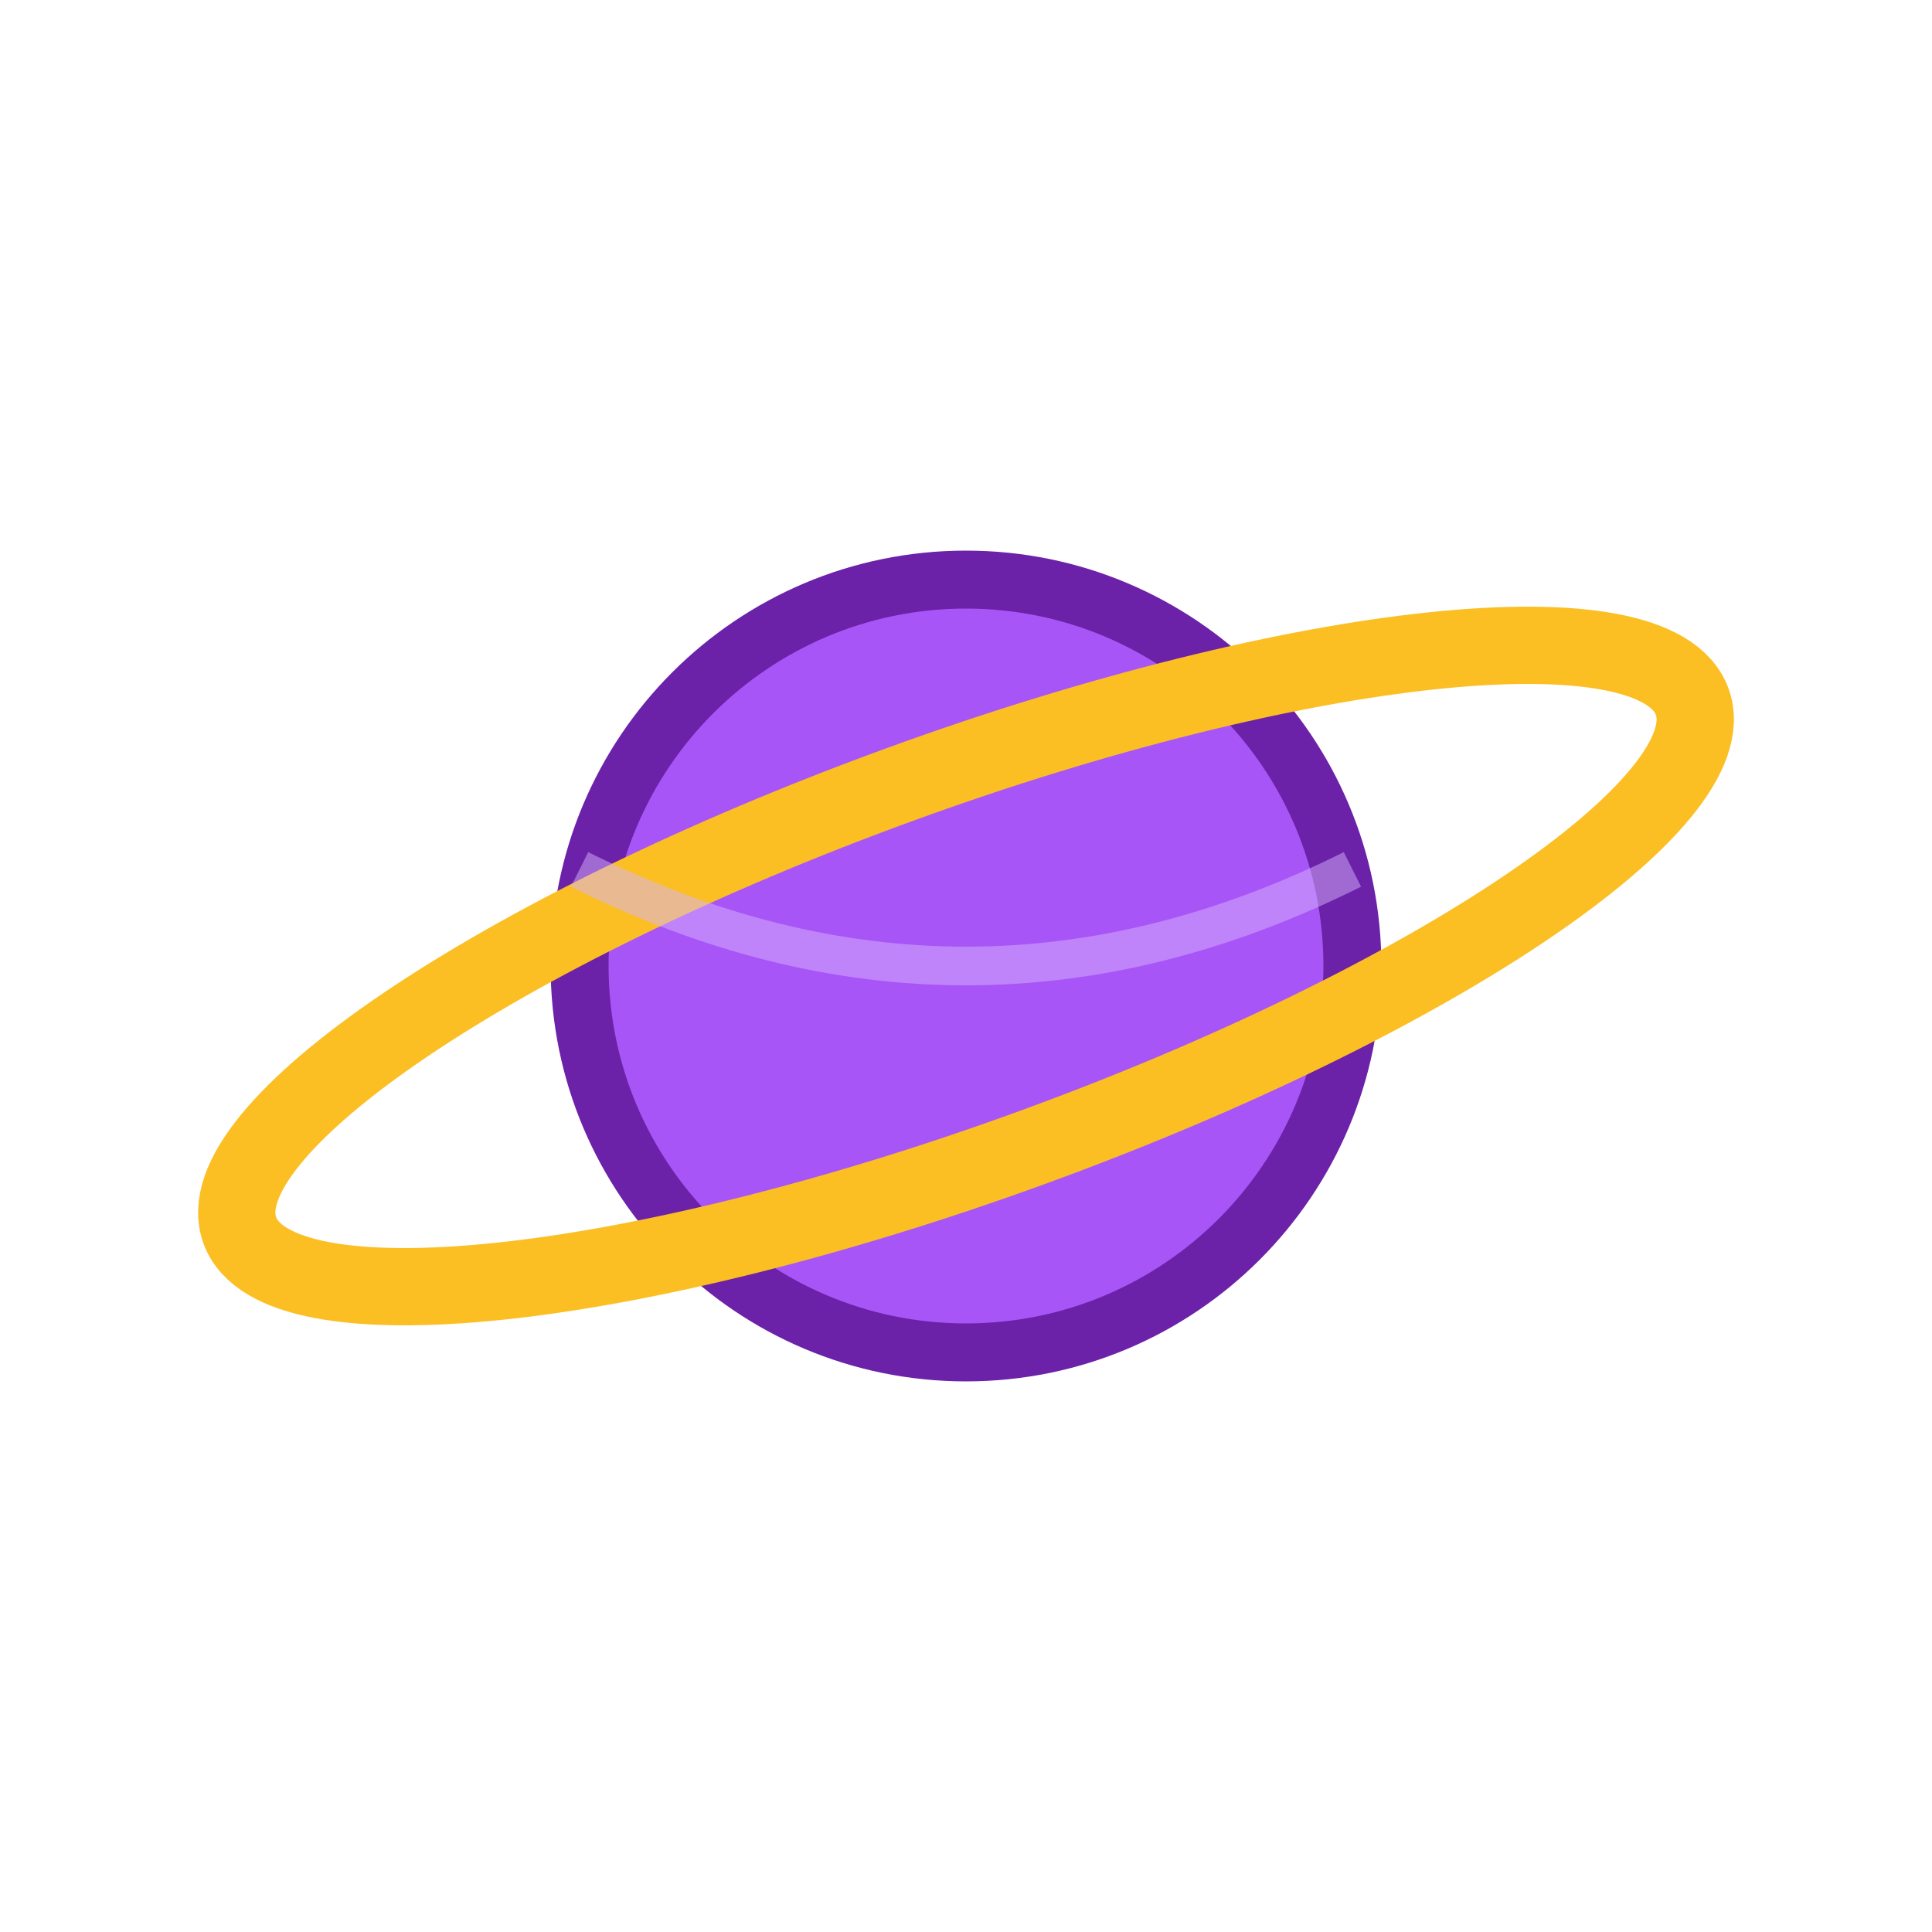
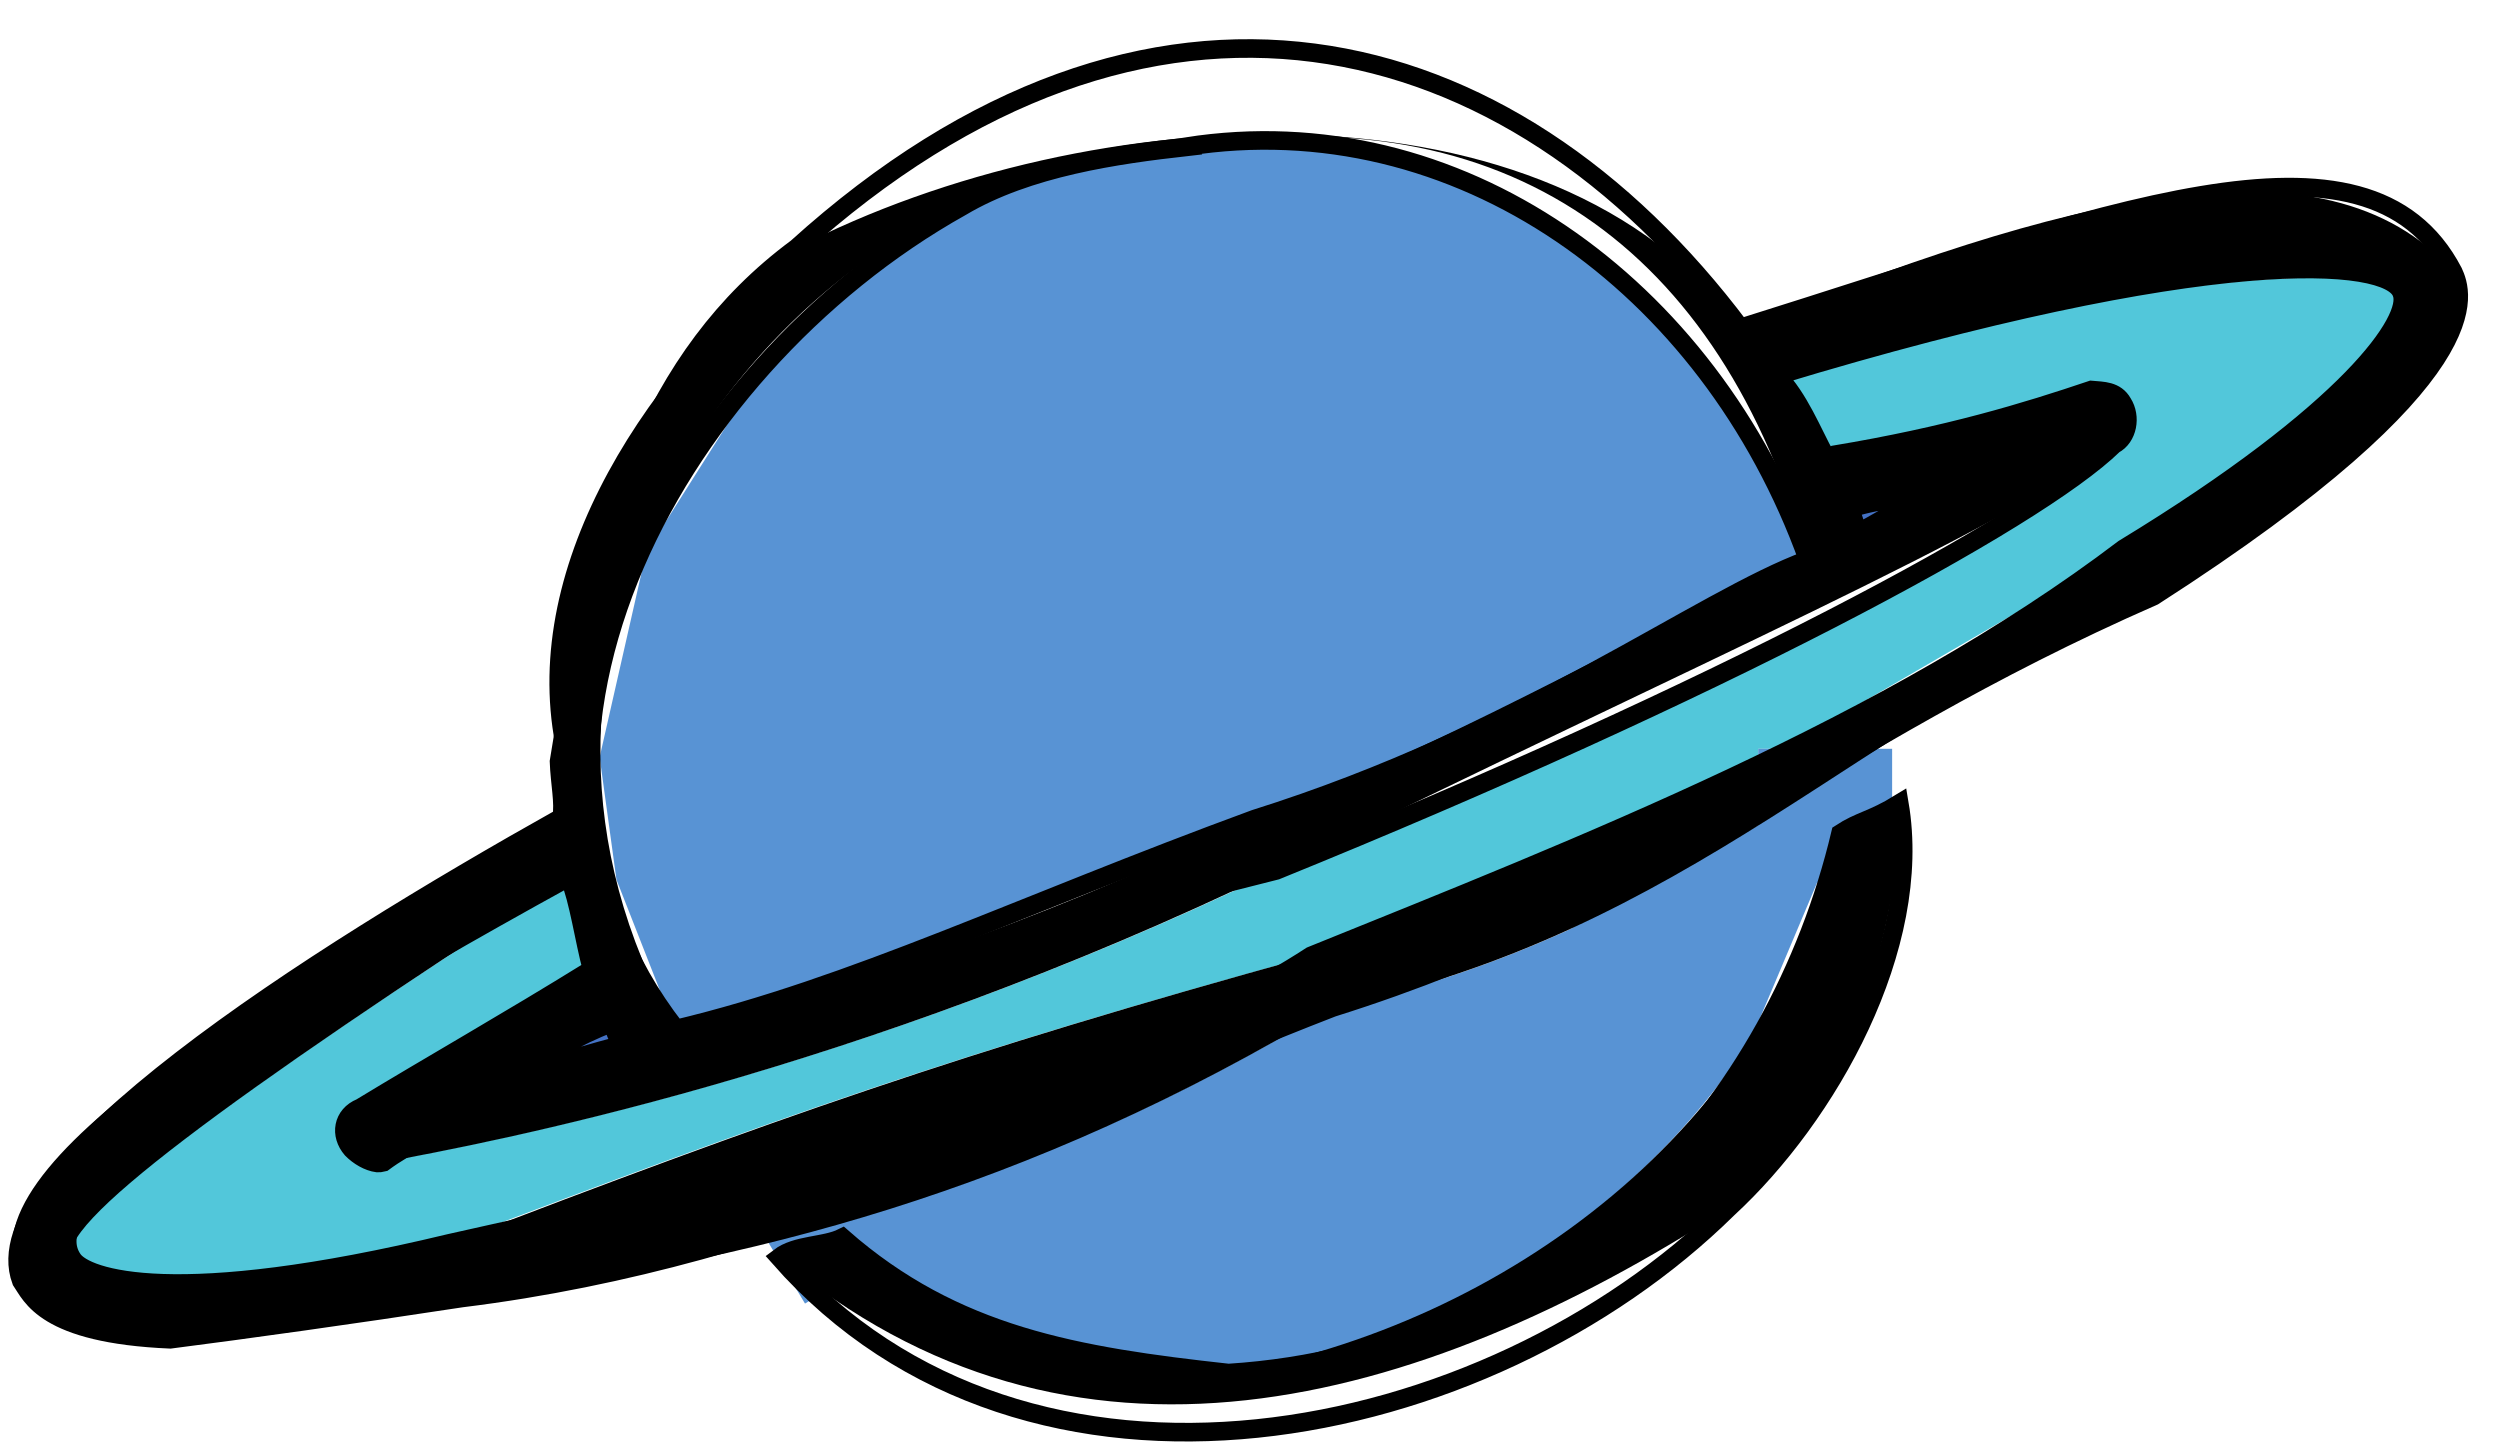
- <svg xmlns="http://www.w3.org/2000/svg" viewBox="0 0 100 100" fill="none">
-   <circle cx="50" cy="50" r="20" fill="#a855f7" stroke="#6b21a8" stroke-width="3" />
-   <ellipse cx="50" cy="50" rx="40" ry="10" fill="none" stroke="#fbbf24" stroke-width="4" transform="rotate(-20 50 50)" />
-   <path d="M30 45 Q 50 55, 70 45" stroke="#d8b4fe" stroke-width="2" opacity="0.5" />
+ <svg xmlns="http://www.w3.org/2000/svg" width="308" height="179" viewBox="0 0 308 179" fill="none">
+   <g transform="translate(-187 -1287)">
+     <g>
+       <path d="M333.07 1305.52C366.283 1300.33 397.401 1322.25 409.657 1356.22 387.98 1365.19 372.246 1375.69 341.488 1388.02 312.366 1398.67 292.111 1408.57 270.177 1413.8L262.947 1395.37 260.876 1380.29 266.604 1355.07 280.882 1332.53C287.906 1324.71 296.264 1317.95 305.344 1312.89 313.565 1308.02 324.576 1306.5 333.084 1305.54 333.078 1305.53 333.074 1305.53 333.07 1305.52Z" fill="#5893D4" fill-rule="evenodd" fill-opacity="1" />
+       <path d="M467.898 1321.32C471.973 1321.13 475.166 1321.22 477.539 1321.52 480.703 1321.91 482.407 1322.65 482.794 1323.51 484.038 1326.67 476.533 1337.9 448.543 1354.86L406.594 1379.25 403.611 1379.25 403.611 1380.98 401.355 1382.29 399.926 1383.02C382.877 1390.94 365.348 1397.79 348.429 1404.81 304.678 1416.81 281.972 1424.95 242.255 1440.09 208.386 1448.22 197.452 1444.37 195.88 1442.06 193.192 1438.26 214.883 1422.25 257.019 1395.14 258.232 1398.1 258.86 1402.82 259.844 1406.48 259.753 1406.54 259.702 1406.55 259.635 1406.6 250.467 1411.98 237.502 1417.73 231.365 1423.44 229.804 1424 229.151 1427 230.255 1428.54 231.099 1429.39 232.294 1430.09 233.383 1430.23 233.632 1430.25 233.829 1430.23 234.128 1430.15 247.018 1427.75 291.927 1419.49 344.128 1394.34 398.358 1372.4 437.664 1351.49 447.319 1342.09 449.035 1341.2 449.488 1338.67 448.412 1336.99 447.546 1335.44 445.973 1335.51 444.541 1335.39 436.219 1336.84 426.663 1341.56 412.892 1343.33 412.4 1343.54 412.056 1343.4 411.827 1343.57 410.147 1340.51 408.56 1336.41 405.822 1333.61 435.522 1325.14 455.674 1321.91 467.898 1321.32Z" fill="#52C7DA" fill-rule="evenodd" fill-opacity="1" />
+       <path d="M426.769 1346.62C426.902 1346.58 426.913 1346.62 426.797 1346.68 423.304 1348.3 419.823 1350.89 415.8 1352.89 415.374 1351.78 415.213 1350.85 414.739 1349.95 418.881 1348.59 423.429 1348.62 426.769 1346.62Z" fill="#4472C4" fill-rule="evenodd" fill-opacity="1" />
+       <path d="M262.286 1413C262.639 1413.92 262.963 1414.83 263.503 1415.75 260.266 1416.59 255.286 1418.11 251.89 1418.95 251.758 1418.99 251.743 1418.96 251.866 1418.89 254.695 1416.62 257.514 1414.9 262.286 1413Z" fill="#4472C4" fill-rule="evenodd" fill-opacity="1" />
+       <path d="M286.978 1440.85 286.947 1440.86 286.947 1440.86 286.977 1440.85ZM420.111 1386.32 420.111 1395.75 410.863 1395.75 413.387 1389.76C414.771 1388.75 416.027 1388.24 417.211 1387.78ZM403.611 1379.25 406.593 1379.25 403.611 1380.98ZM418.6 1379.25 420.111 1379.25 420.11 1386.32 417.21 1387.78C416.026 1388.24 414.771 1388.75 413.387 1389.76L410.863 1395.75 402.829 1414.8C388.439 1437.34 363.646 1452.09 338.277 1456.59 328.924 1455.56 320.52 1454.41 312.733 1452L309.089 1450.48 295.052 1442.26 287.978 1446.51 283.137 1442.27 286.334 1441.02 286.334 1441.02 283.137 1442.27 283.137 1442.27 287.978 1446.51 286.176 1447.6 281.453 1439.73 281.453 1439.73 277.68 1433.45 291.824 1424.96 298.043 1435.31 323.368 1425.69C332.423 1421.62 341.626 1416.83 351.054 1411.17 362.023 1408.89 371.612 1405.51 380.38 1401.5L403.611 1388.68 403.611 1388.68 403.611 1380.98 406.594 1379.25 418.599 1379.25Z" fill="#5893D4" fill-rule="evenodd" fill-opacity="1" />
+       <path d="M338.354 1456.16C319.088 1456.53 304.69 1450.56 290.781 1439.48 287.173 1440.92 284.791 1440.4 283 1441.91 318.907 1472.13 361.536 1460.62 399.873 1435.89 414.858 1423.54 421.217 1400.44 421 1386 418.795 1387.64 416.532 1387.67 413.754 1389.67 405.238 1426.09 372.31 1450.19 338.354 1456.16Z" fill="#000000" fill-rule="evenodd" fill-opacity="1" />
+       <path d="M338.354 1456.16C319.575 1454.1 304.609 1451.6 290.781 1439.48 288.592 1440.57 285.095 1440.3 283 1441.91 313.802 1476.94 370.255 1465.1 399.873 1435.89 412.185 1424.54 424.008 1403.71 421 1386 417.636 1388.07 416.139 1388.1 413.754 1389.67 405.9 1422.73 379.449 1453.52 338.354 1456.16Z" stroke="#000000" stroke-width="2.292" stroke-linecap="butt" stroke-linejoin="miter" stroke-miterlimit="8" stroke-opacity="1" fill="none" fill-rule="evenodd" />
+       <path d="M489.239 1320.5C473.448 1302.47 440.394 1311.62 401.42 1327.4 378.369 1295.8 321.326 1298.87 285.156 1317.54 265.001 1334.52 250.319 1358.56 255.872 1380.82 255.935 1382.55 256.045 1385.75 256.192 1387.72 222.237 1407.91 181.095 1430.34 189.614 1444.79 189.944 1447.42 193.759 1450.95 207.972 1452 223.033 1449.99 229.227 1451.18 243.861 1446.92 279.332 1442.62 313.439 1433.87 351.154 1411.14 395.032 1401.97 416.826 1375.28 452.311 1360.45 493.97 1333.64 490.159 1323.35 489.239 1320.5ZM333.168 1305.06C372.573 1298.64 398.936 1317.4 409.76 1355.97 388.081 1364.98 372.346 1375.52 341.587 1387.9 313.649 1401.28 288.157 1409.51 270.273 1413.78 244.468 1367.73 277.633 1323.95 305.441 1312.47 314.339 1309.17 323.903 1303.15 333.182 1305.09 333.179 1305.08 333.171 1305.07 333.168 1305.06ZM415.903 1352.63C415.675 1351.73 415.243 1350.56 414.841 1349.67 419.285 1348.46 423.462 1347.5 426.873 1346.33 427.011 1346.3 427.015 1346.33 426.9 1346.39 423.576 1348.88 418.686 1350.37 415.903 1352.63ZM263.597 1415.74C258.736 1416.97 255.84 1418.5 251.984 1418.95 251.858 1419 251.841 1418.95 251.96 1418.89 255.114 1416.14 258.567 1414.82 262.38 1412.98 262.697 1413.77 263.237 1414.72 263.597 1415.74ZM448.647 1354.6C418.647 1377.24 382.369 1390.66 348.528 1404.76 304.775 1416.81 282.068 1424.98 242.348 1440.18 208.183 1448.64 197.163 1445.38 195.971 1442.15 193.283 1438.34 214.975 1422.26 257.113 1395.04 257.614 1398.97 258.854 1402.15 259.939 1406.43 259.845 1406.5 259.778 1406.5 259.729 1406.55 250.561 1411.95 237.596 1417.72 231.458 1423.46 229.897 1424.02 229.244 1427.04 230.348 1428.58 231.071 1429.73 232.496 1430.43 233.476 1430.28 233.731 1430.28 234.015 1430.32 234.221 1430.2 247.111 1427.79 292.023 1419.49 344.227 1394.24 396.245 1368.56 433.801 1352.42 447.423 1341.78 449.391 1340.24 449.518 1337.89 448.516 1336.66 447.363 1335.65 445.928 1334.92 444.645 1335.05 436.322 1336.52 426.766 1341.25 412.995 1343.03 412.488 1343.26 412.449 1343.11 411.929 1343.27 411.106 1339.23 407.885 1336.43 405.923 1333.26 458.726 1318.15 481.353 1319.67 482.9 1323.13 484.43 1325.12 479.806 1336.74 448.647 1354.6Z" fill="#000000" fill-rule="evenodd" fill-opacity="1" />
+       <path d="M489.239 1320.5C478.65 1300.22 446.474 1313.29 401.42 1327.4 372.917 1289.41 328.541 1278.28 285.156 1317.54 267.026 1330.97 260.494 1352.08 255.872 1380.82 255.967 1383.52 256.523 1385.88 256.192 1387.72 225.247 1405.06 184.466 1430.97 189.614 1444.79 190.869 1446.6 192.439 1451.34 207.972 1452 217.326 1450.8 230.136 1449.02 243.861 1446.92 285.129 1441.82 316.355 1424.62 351.154 1411.14 392.572 1398.1 410.774 1378.66 452.311 1360.45 494.722 1333.21 490.363 1322.96 489.239 1320.5ZM333.168 1305.06C366.383 1299.86 397.503 1321.87 409.76 1355.97 396.412 1360.88 374.837 1377.45 341.587 1387.9 312.463 1398.59 292.208 1408.54 270.273 1413.78 244.357 1380.55 269.118 1332.77 305.441 1312.47 313.663 1307.58 324.674 1306.05 333.182 1305.09 333.176 1305.08 333.172 1305.07 333.168 1305.06ZM415.903 1352.63C415.476 1351.51 415.315 1350.58 414.841 1349.67 418.983 1348.31 423.532 1348.34 426.873 1346.33 427.005 1346.29 427.016 1346.33 426.9 1346.39 423.406 1348.02 419.925 1350.62 415.903 1352.63ZM263.597 1415.74C260.36 1416.58 255.38 1418.11 251.984 1418.95 251.852 1419 251.836 1418.96 251.96 1418.89 254.789 1416.61 257.607 1414.89 262.38 1412.98 262.733 1413.91 263.057 1414.82 263.597 1415.74ZM448.647 1354.6C419.93 1376.4 382.015 1391.22 348.528 1404.76 323.522 1421.01 279.744 1431.9 242.348 1440.18 208.478 1448.34 197.543 1444.48 195.971 1442.15 191.703 1435.99 206.598 1422.82 257.113 1395.04 258.326 1398.02 258.954 1402.76 259.939 1406.43 259.847 1406.5 259.796 1406.5 259.729 1406.55 249.733 1412.75 239.908 1418.32 231.458 1423.46 229.197 1424.38 228.816 1426.82 230.348 1428.58 231.192 1429.44 232.387 1430.14 233.476 1430.28 233.725 1430.29 233.922 1430.28 234.221 1430.2 245.583 1421.78 287.013 1408.56 344.227 1394.24 398.46 1372.22 437.767 1351.22 447.423 1341.78 449.139 1340.89 449.593 1338.35 448.516 1336.66 447.65 1335.11 446.077 1335.18 444.645 1335.05 436.669 1337.74 426.987 1340.71 412.995 1343.03 412.503 1343.24 412.158 1343.1 411.929 1343.27 410.249 1340.2 408.662 1336.08 405.923 1333.26 459.005 1317.17 481.498 1318.7 482.9 1323.13 484.144 1326.3 476.639 1337.58 448.647 1354.6Z" stroke="#000000" stroke-width="2.292" stroke-linecap="butt" stroke-linejoin="miter" stroke-miterlimit="8" stroke-opacity="1" fill="none" fill-rule="evenodd" />
+     </g>
+   </g>
</svg>
